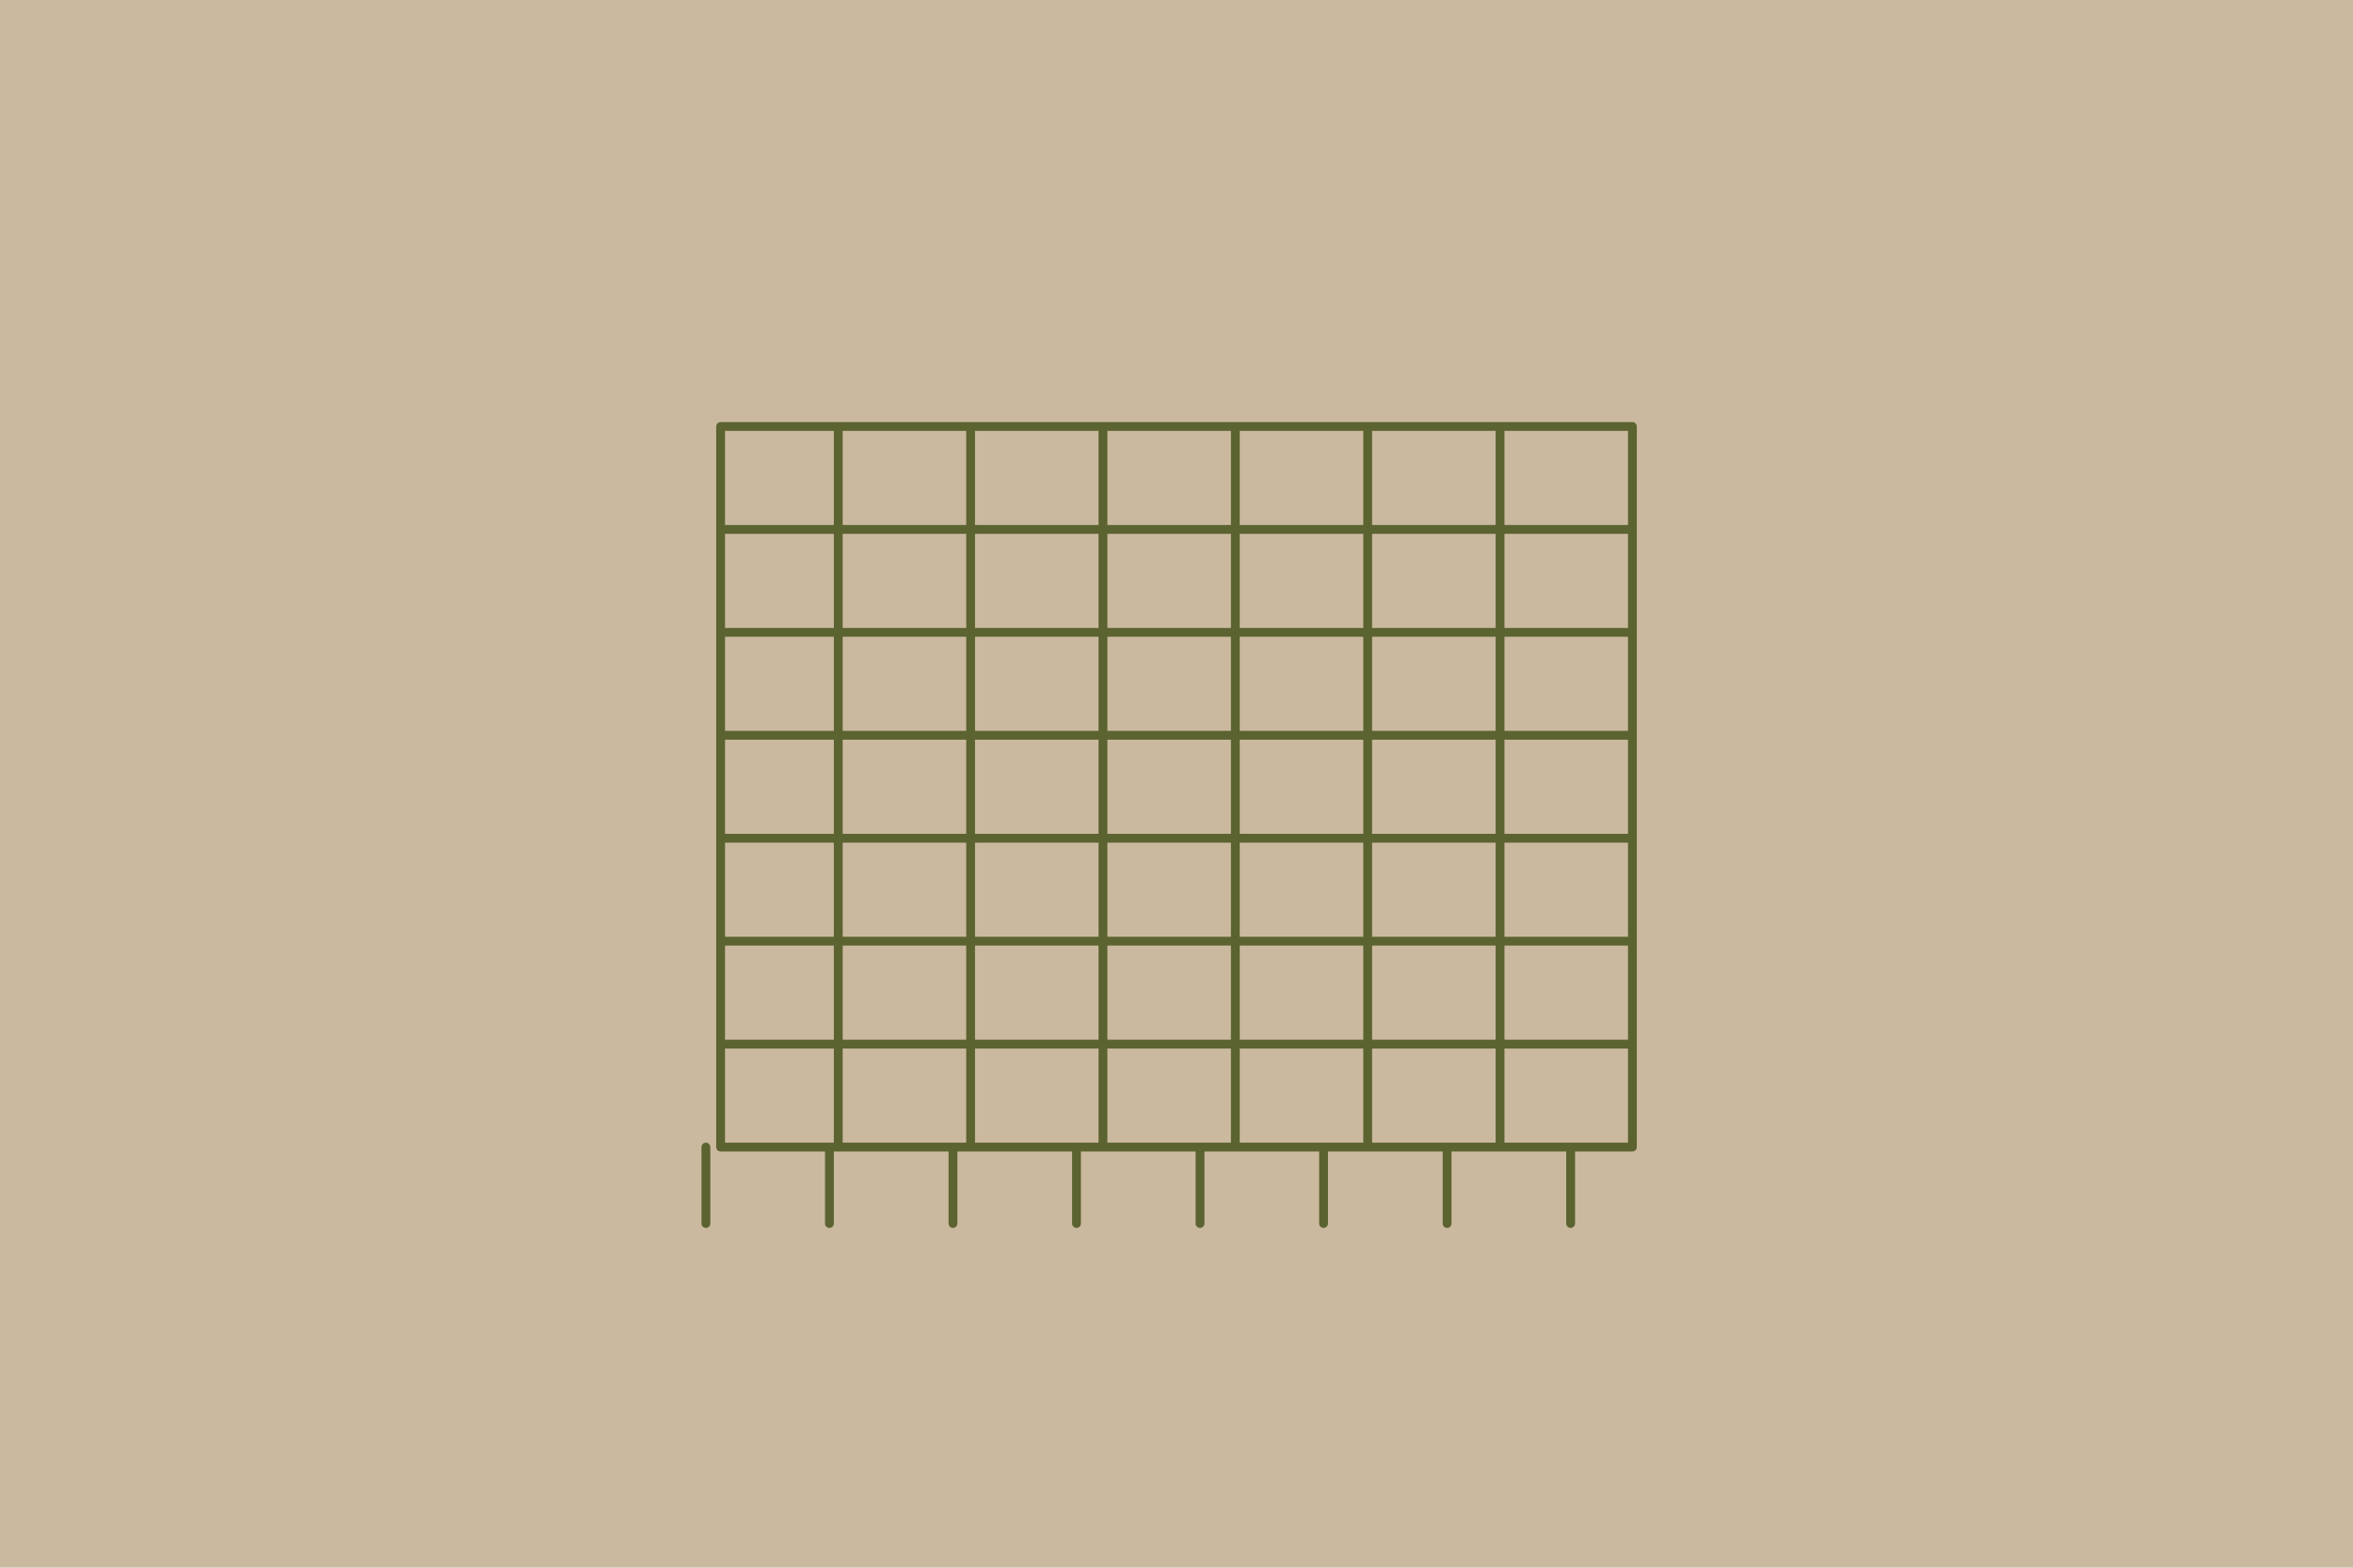
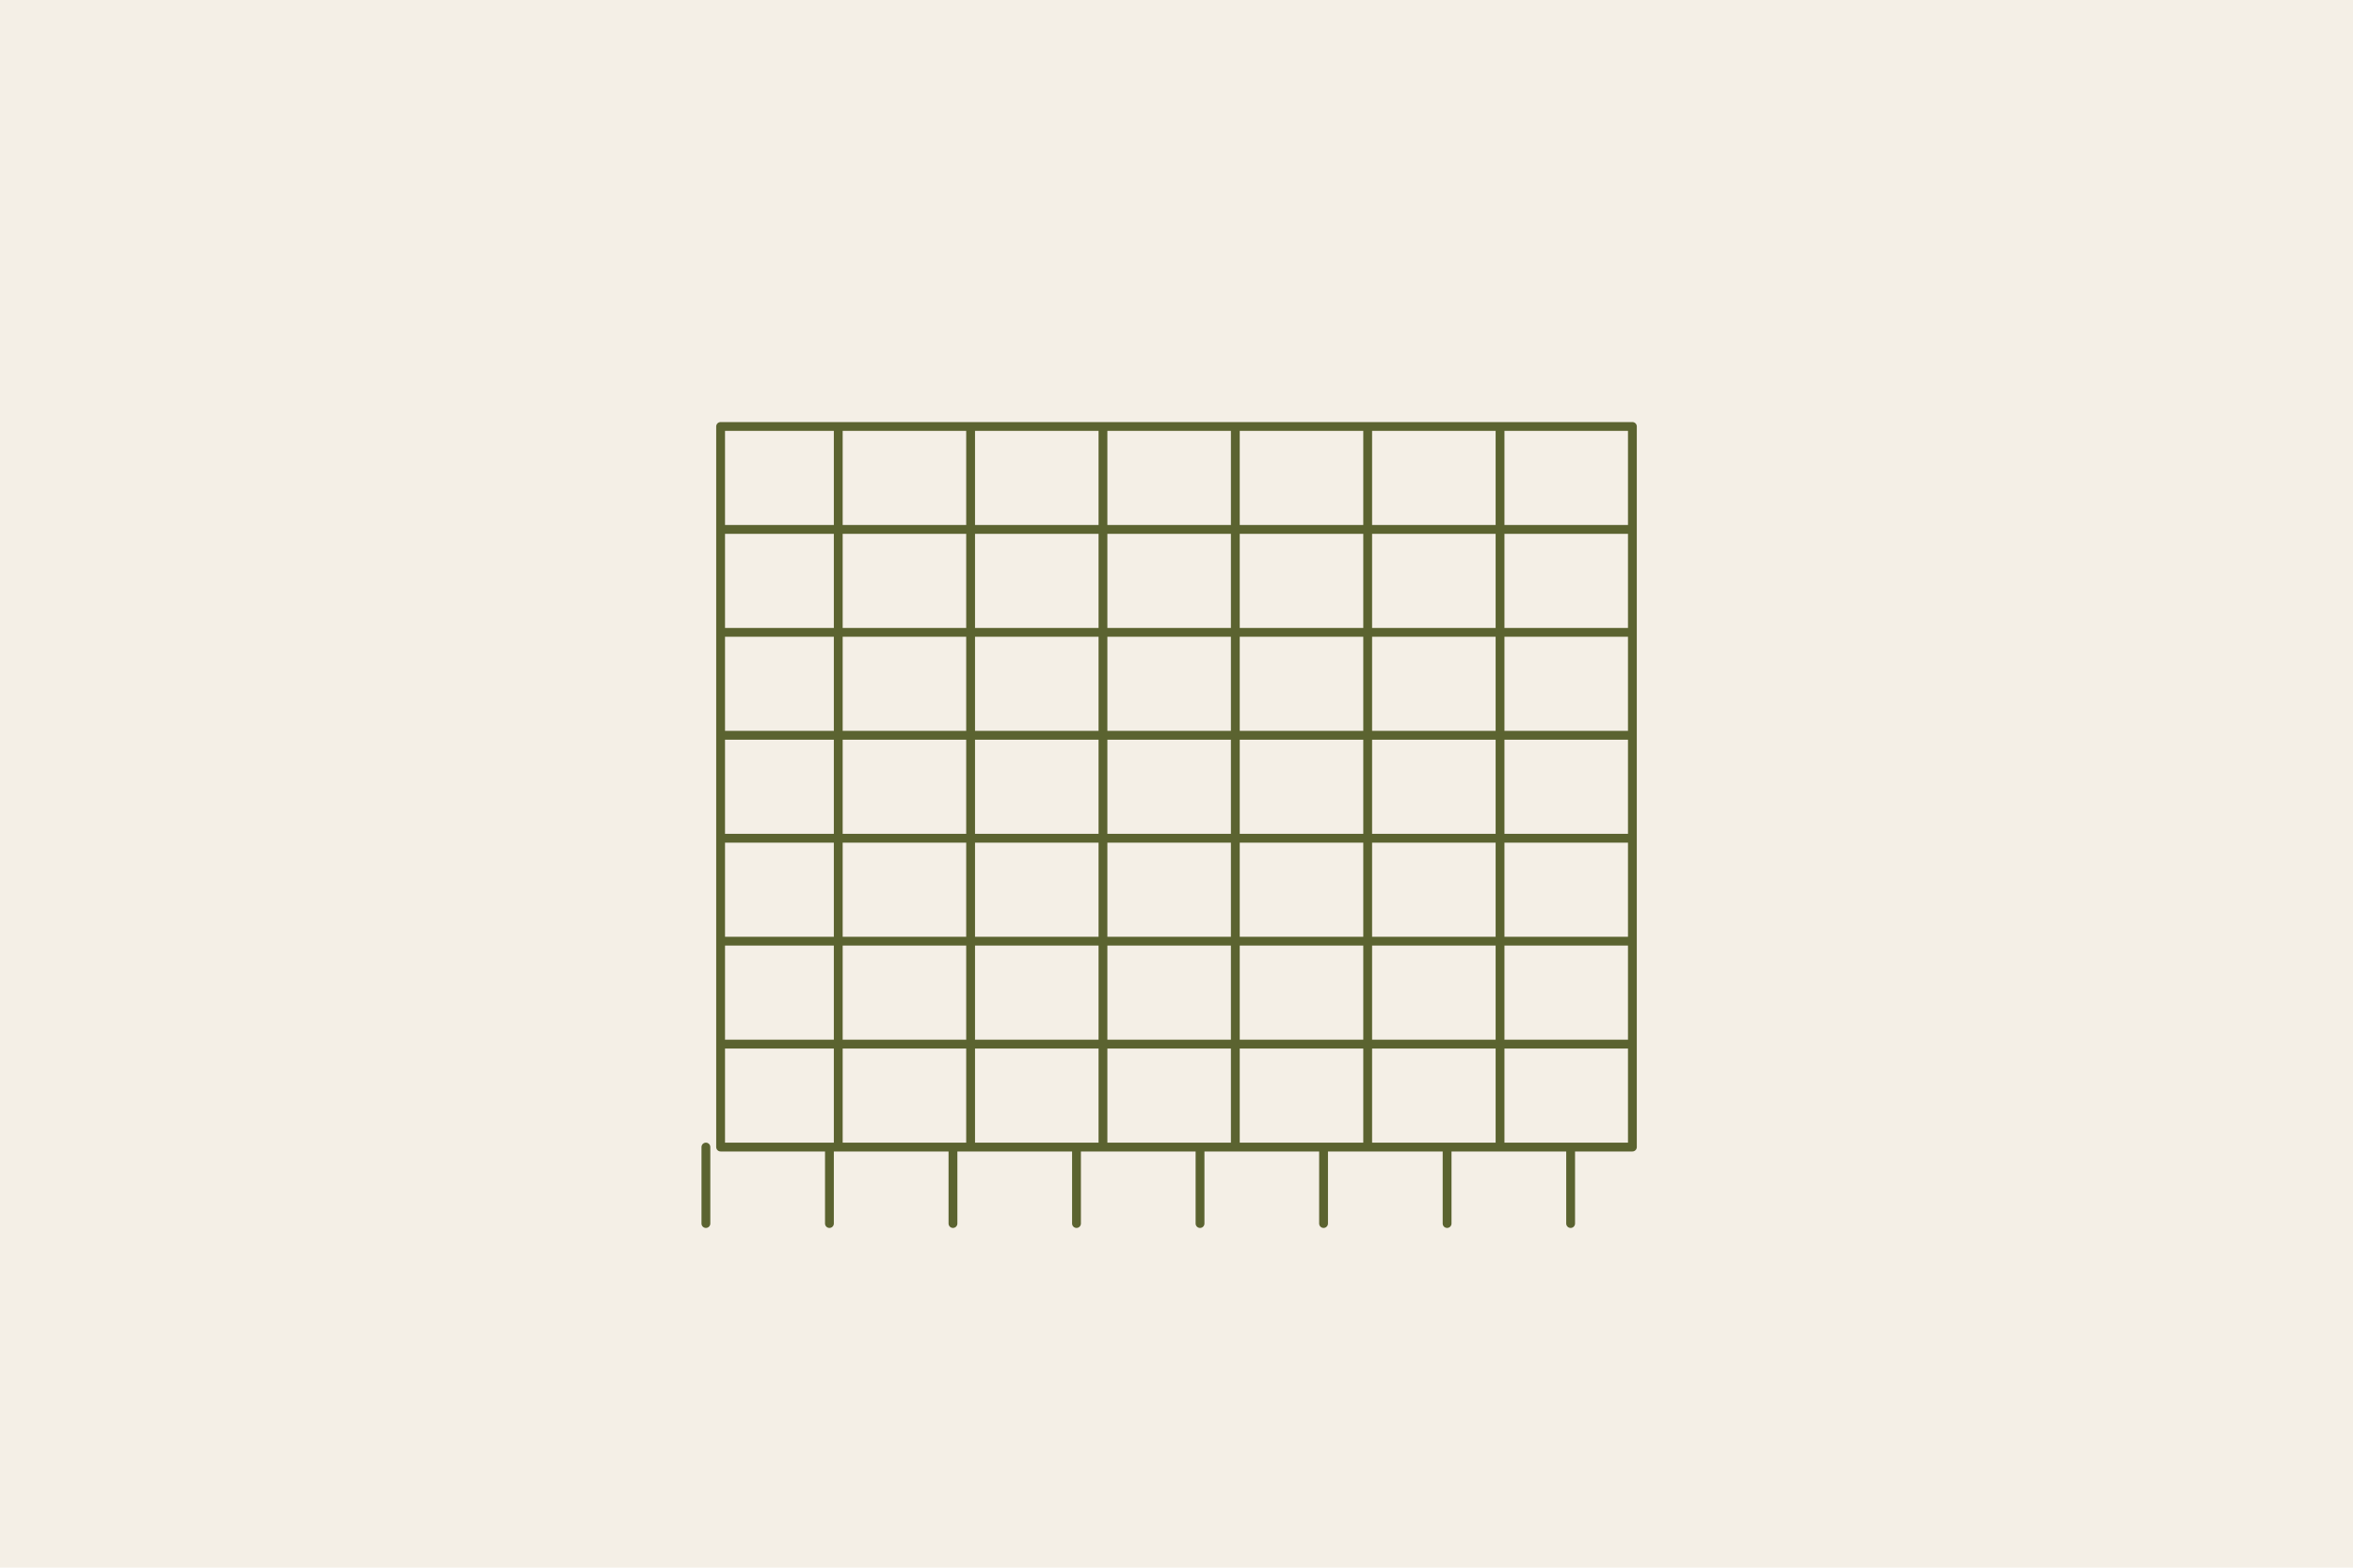
<svg xmlns="http://www.w3.org/2000/svg" width="800" height="533" viewBox="0 0 800 533">
-   <rect width="800" height="533" fill="#cbb99f" />
+   <rect width="800" height="533" fill="#f4efe6" />
  <g fill="none" stroke="#5b6330" stroke-width="3" stroke-linecap="round" stroke-linejoin="round">
    <path d="M245 145h310v245H245Zm0 35h310m-310 35h310m-310 35h310m-310 35h310m-310 35h310m-310 35h310m-270-210v245m45-245v245m45-245v245m45-245v245m45-245v245m45-245v245m-270 0v26m42-26v26m42-26v26m42-26v26m42-26v26m42-26v26m42-26v26m42-26v26" />
  </g>
</svg>
